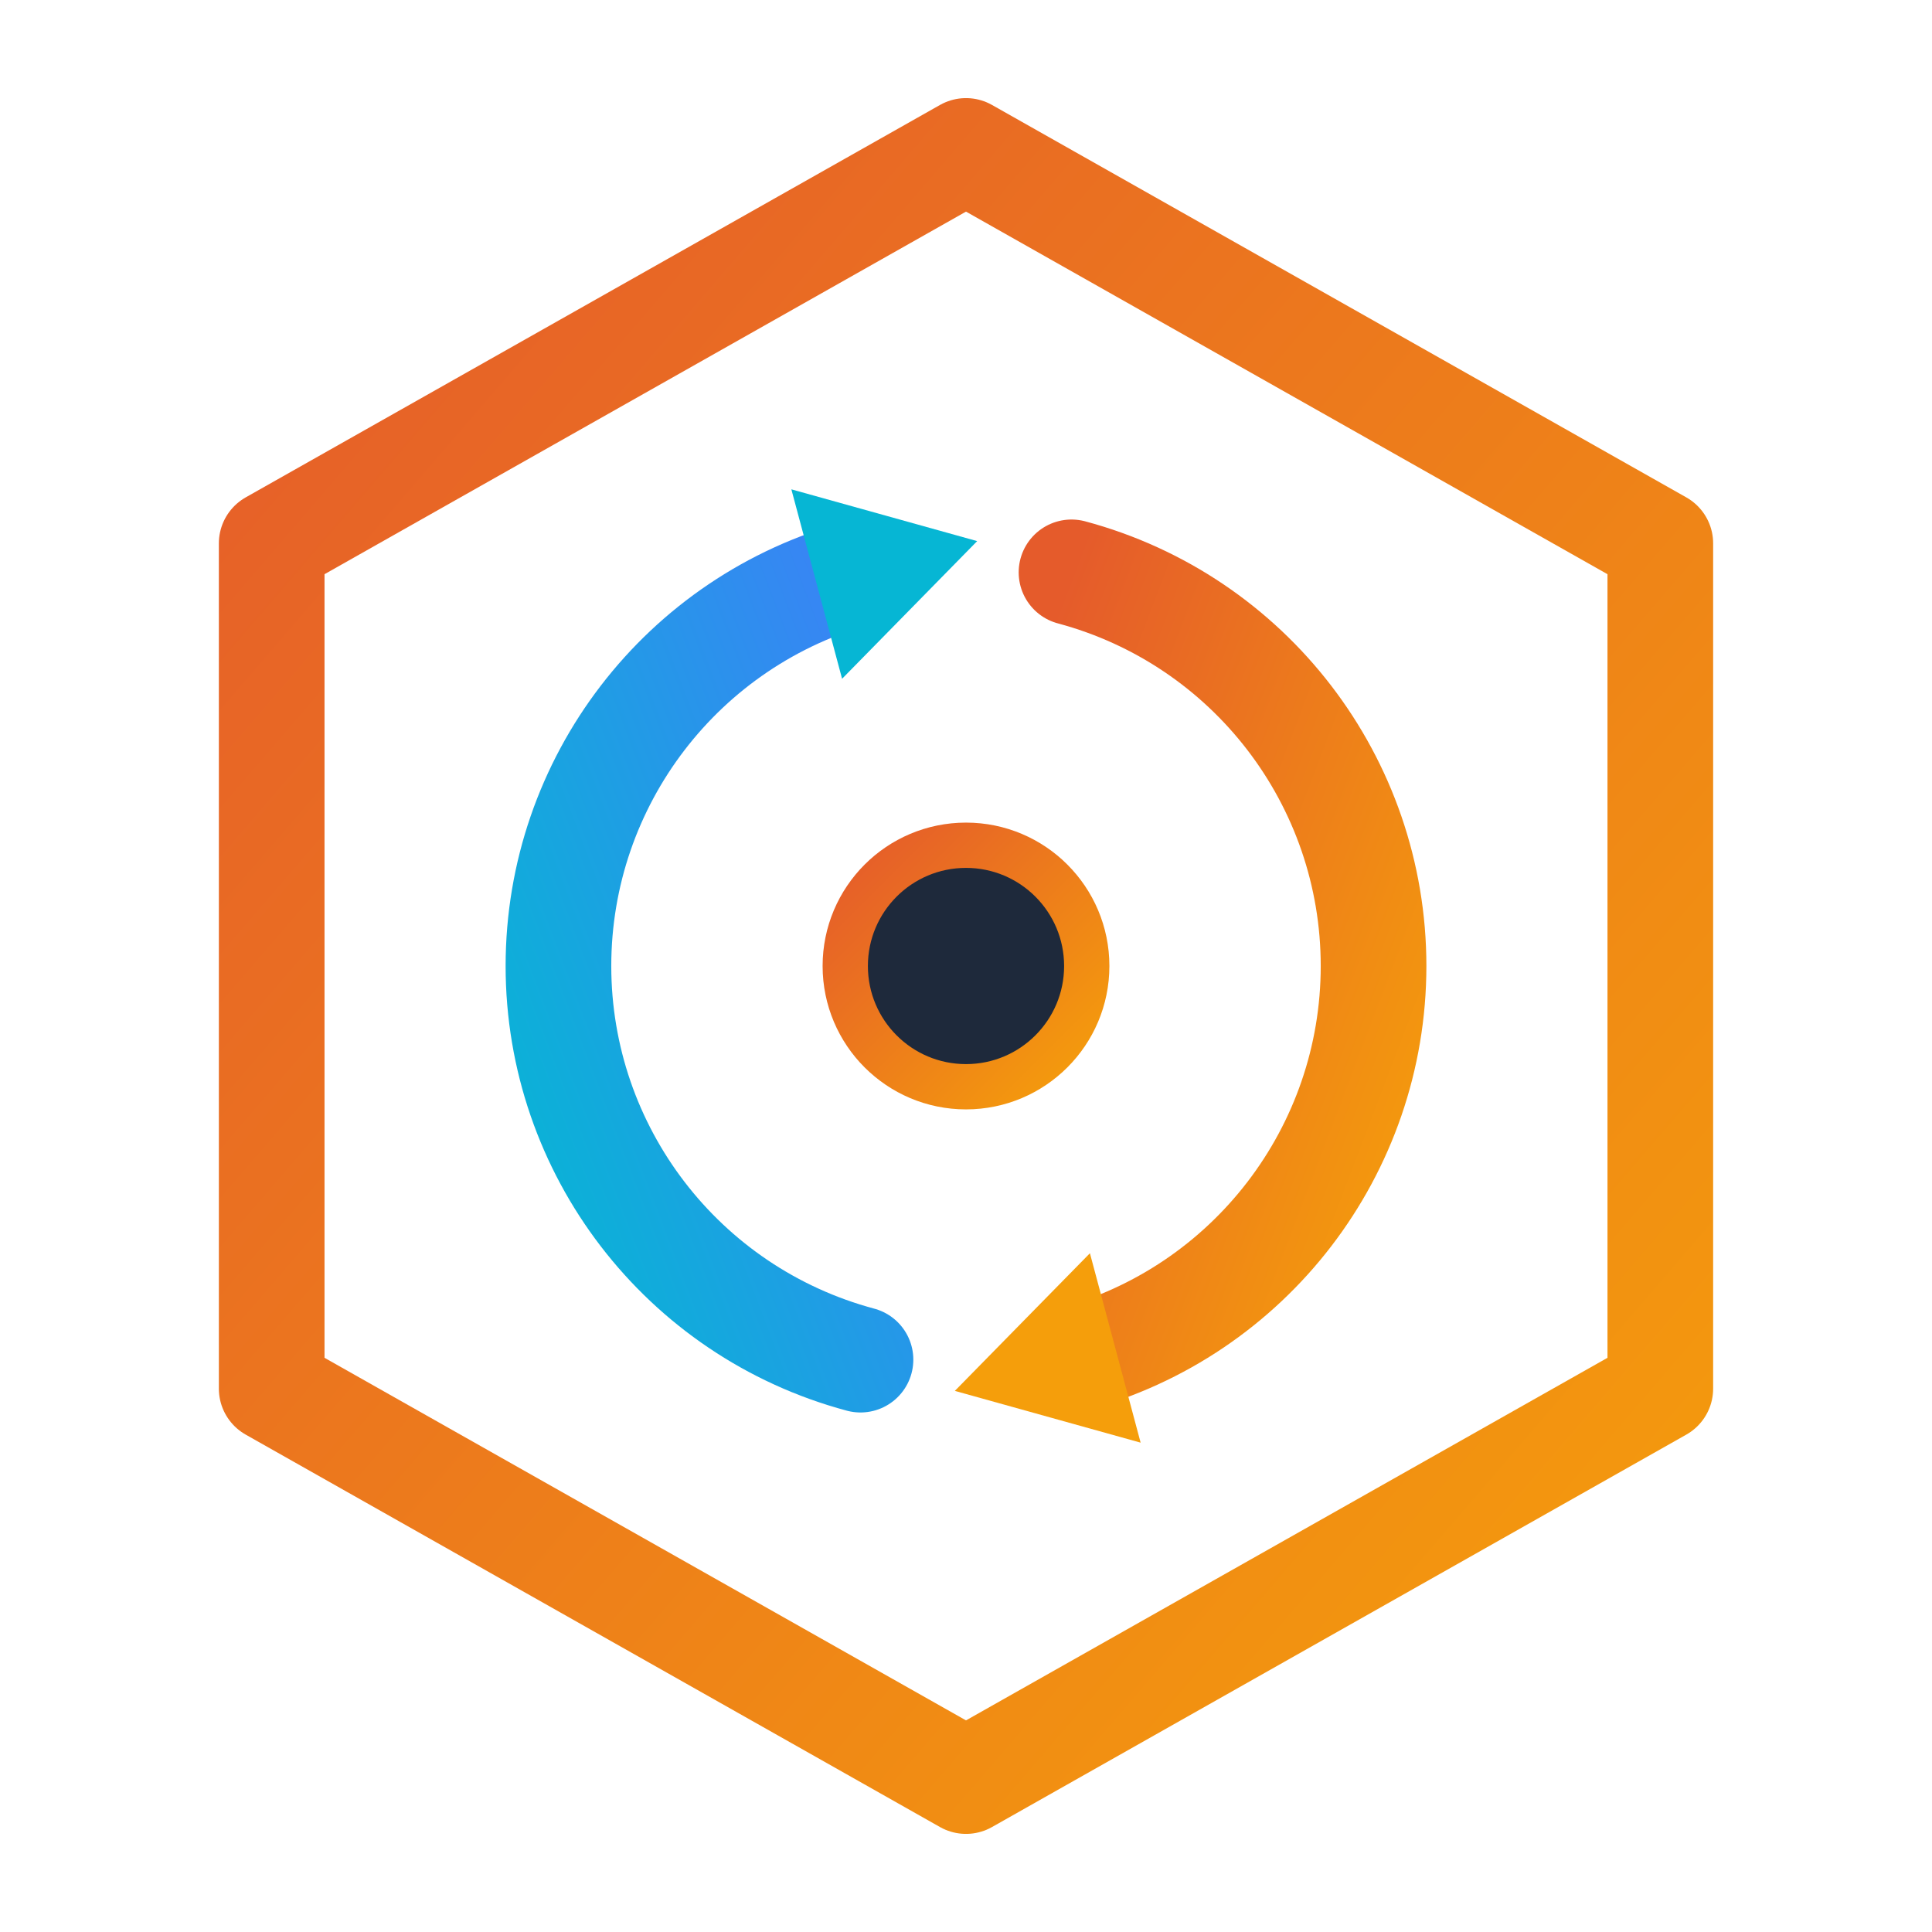
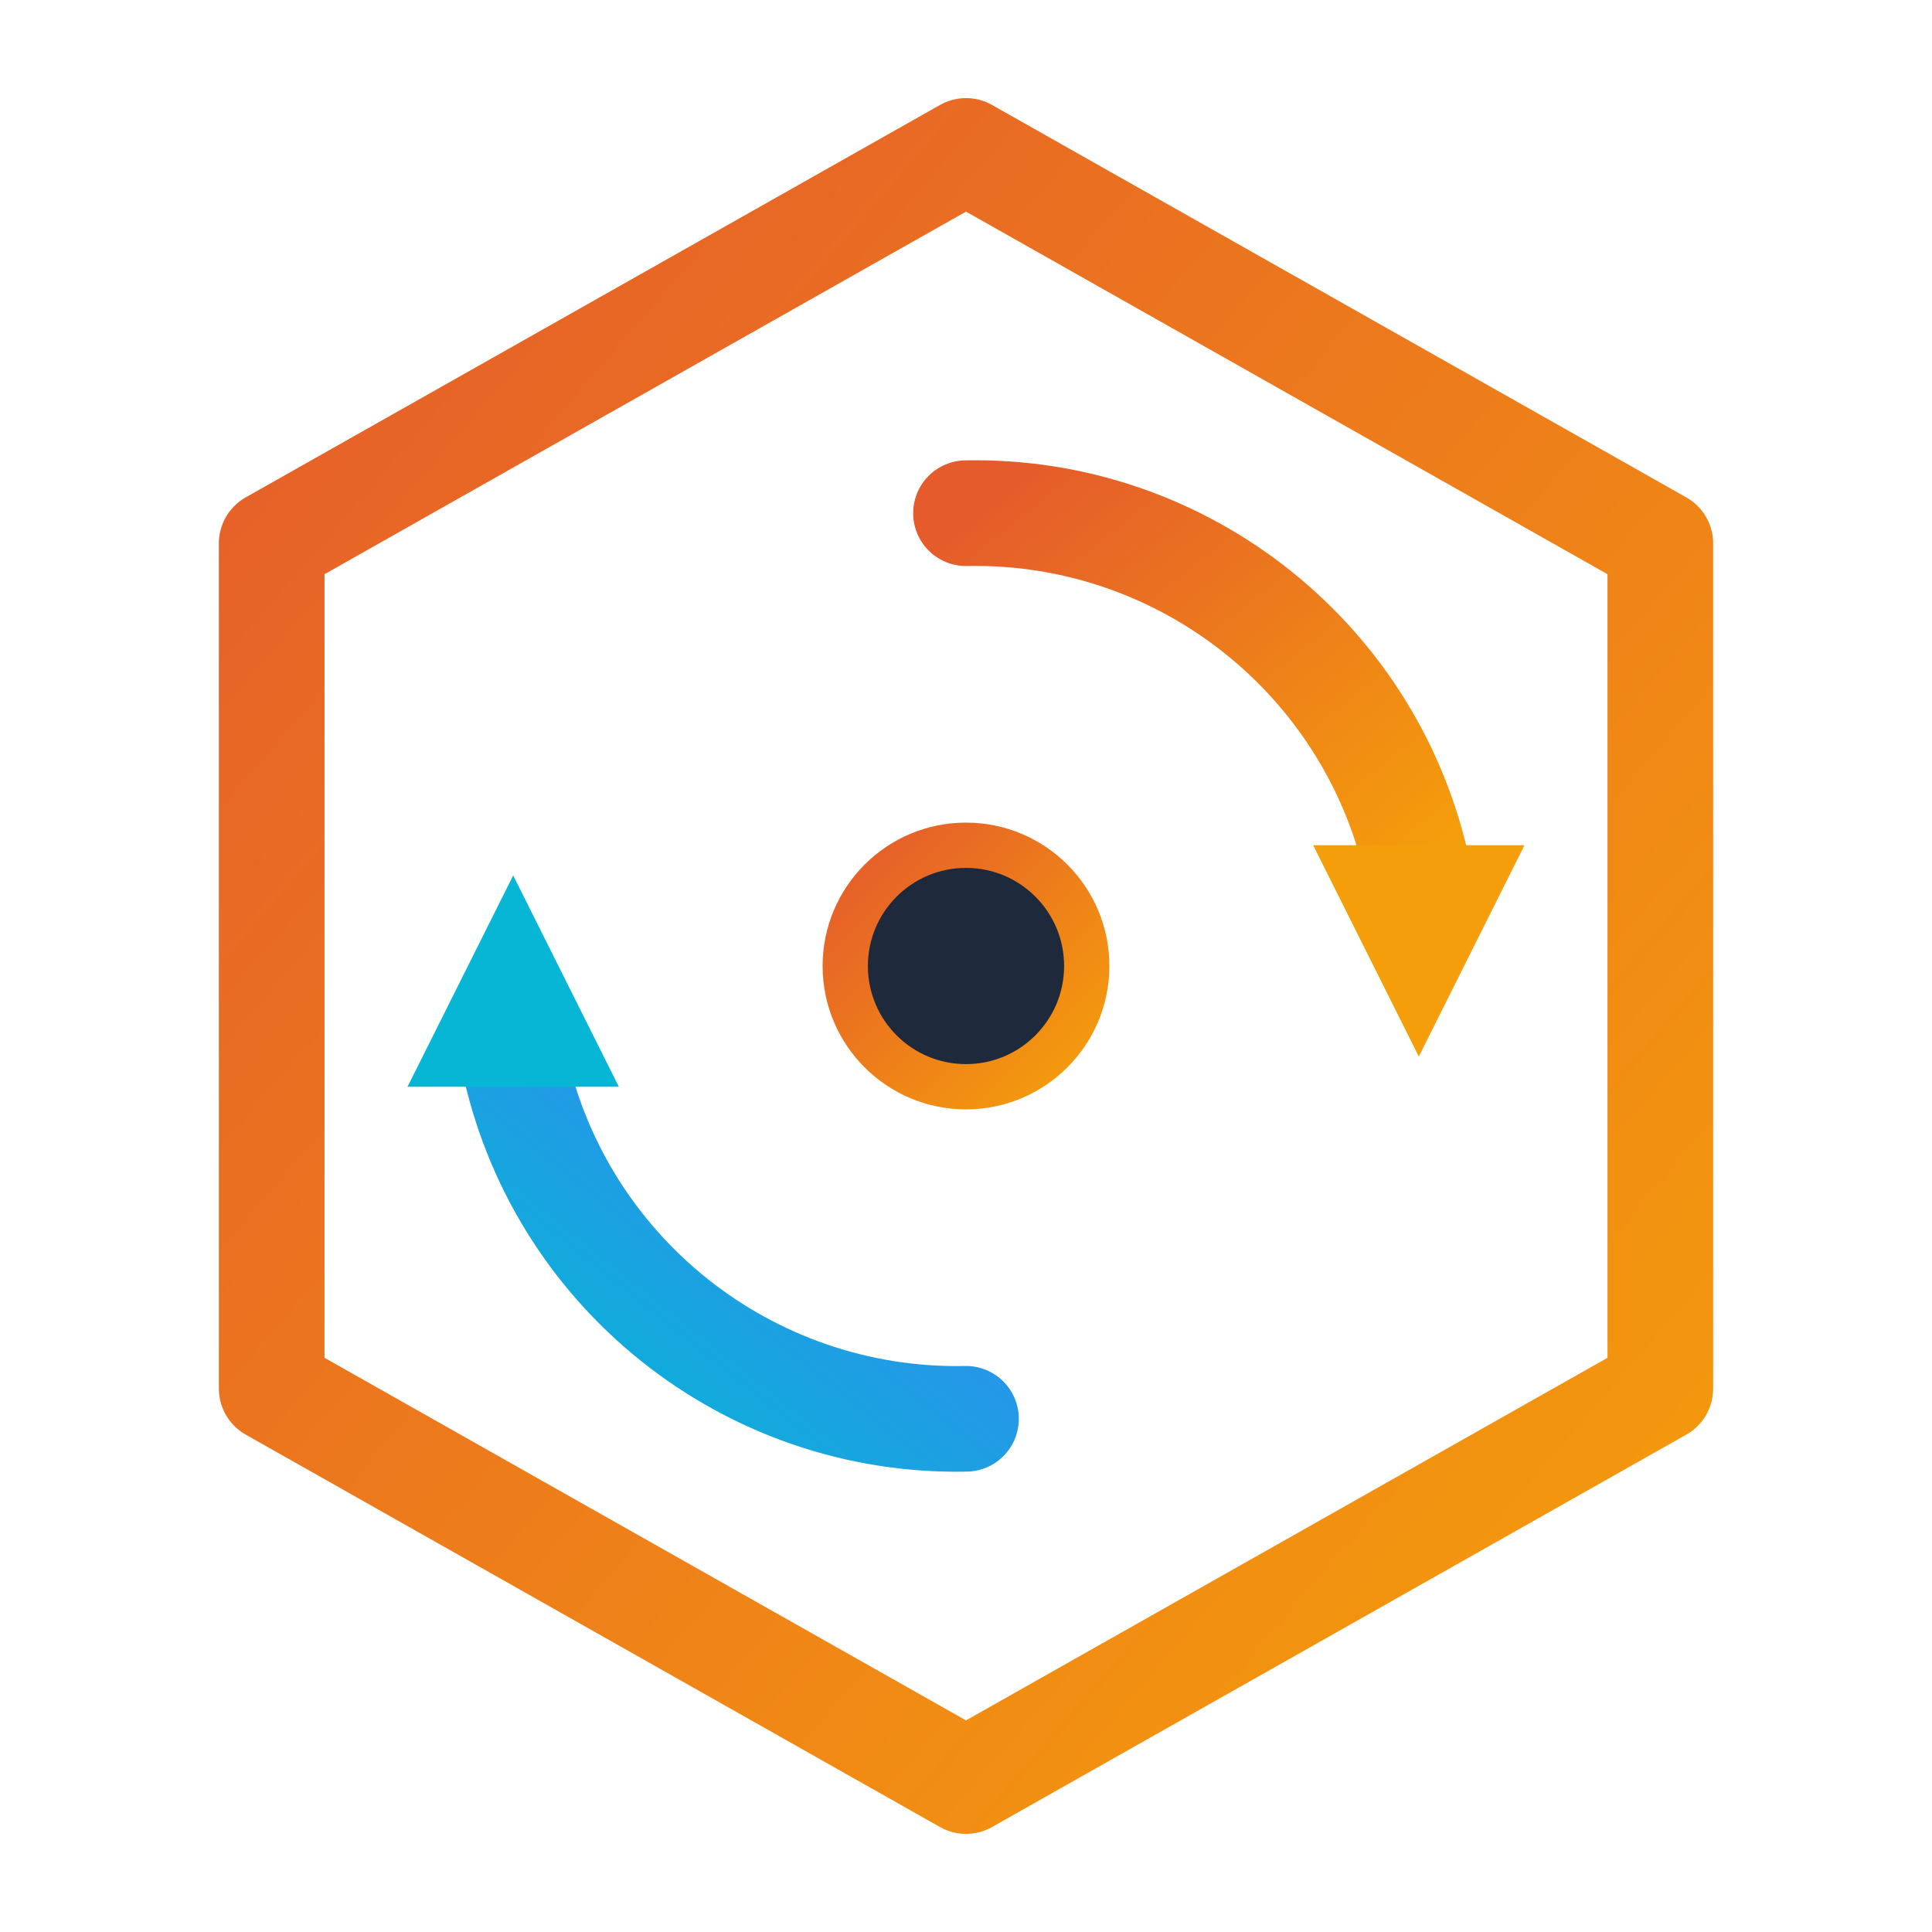
- <svg xmlns="http://www.w3.org/2000/svg" viewBox="0 0 128 128" width="100%" height="100%" role="img" aria-label="Proton Drive Sync Engine">
+ <svg xmlns="http://www.w3.org/2000/svg" viewBox="0 0 128 128" width="100%" height="100%">
  <defs>
    <linearGradient id="orbit-grad" x1="0%" y1="0%" x2="100%" y2="100%">
      <stop offset="0%" stop-color="#E55B2B" />
      <stop offset="100%" stop-color="#F59E0B" />
    </linearGradient>
    <linearGradient id="accent-grad" x1="0%" y1="100%" x2="100%" y2="0%">
      <stop offset="0%" stop-color="#06B6D4" />
      <stop offset="100%" stop-color="#3B82F6" />
    </linearGradient>
  </defs>
  <polygon points="64,10 110,36 110,92 64,118 18,92 18,36" fill="none" stroke="url(#orbit-grad)" stroke-width="7" stroke-linejoin="round" />
-   <path d="M 70.99,37.92 A 27,27 0 0,1 70.99,90.08" fill="none" stroke="url(#orbit-grad)" stroke-width="7" stroke-linecap="round" />
-   <polygon points="63.26,92.15 72.21,83.03 75.57,95.58" fill="#F59E0B" />
-   <path d="M 57.01,90.08 A 27,27 0 0,1 57.01,37.92" fill="none" stroke="url(#accent-grad)" stroke-width="7" stroke-linecap="round" />
-   <polygon points="64.74,35.85 55.79,44.97 52.43,32.42" fill="#06B6D4" />
+   <path d="M 64,34 A 30,30 0 0,1 94,58" fill="none" stroke="url(#orbit-grad)" stroke-width="7" stroke-linecap="round" />
+   <polygon points="94,70 87,56 101,56" fill="#F59E0B" />
+   <path d="M 64,94 A 30,30 0 0,1 34,70" fill="none" stroke="url(#accent-grad)" stroke-width="7" stroke-linecap="round" />
+   <polygon points="34,58 27,72 41,72" fill="#06B6D4" />
  <circle cx="64" cy="64" r="8" fill="#1E293B" stroke="url(#orbit-grad)" stroke-width="3" />
</svg>
